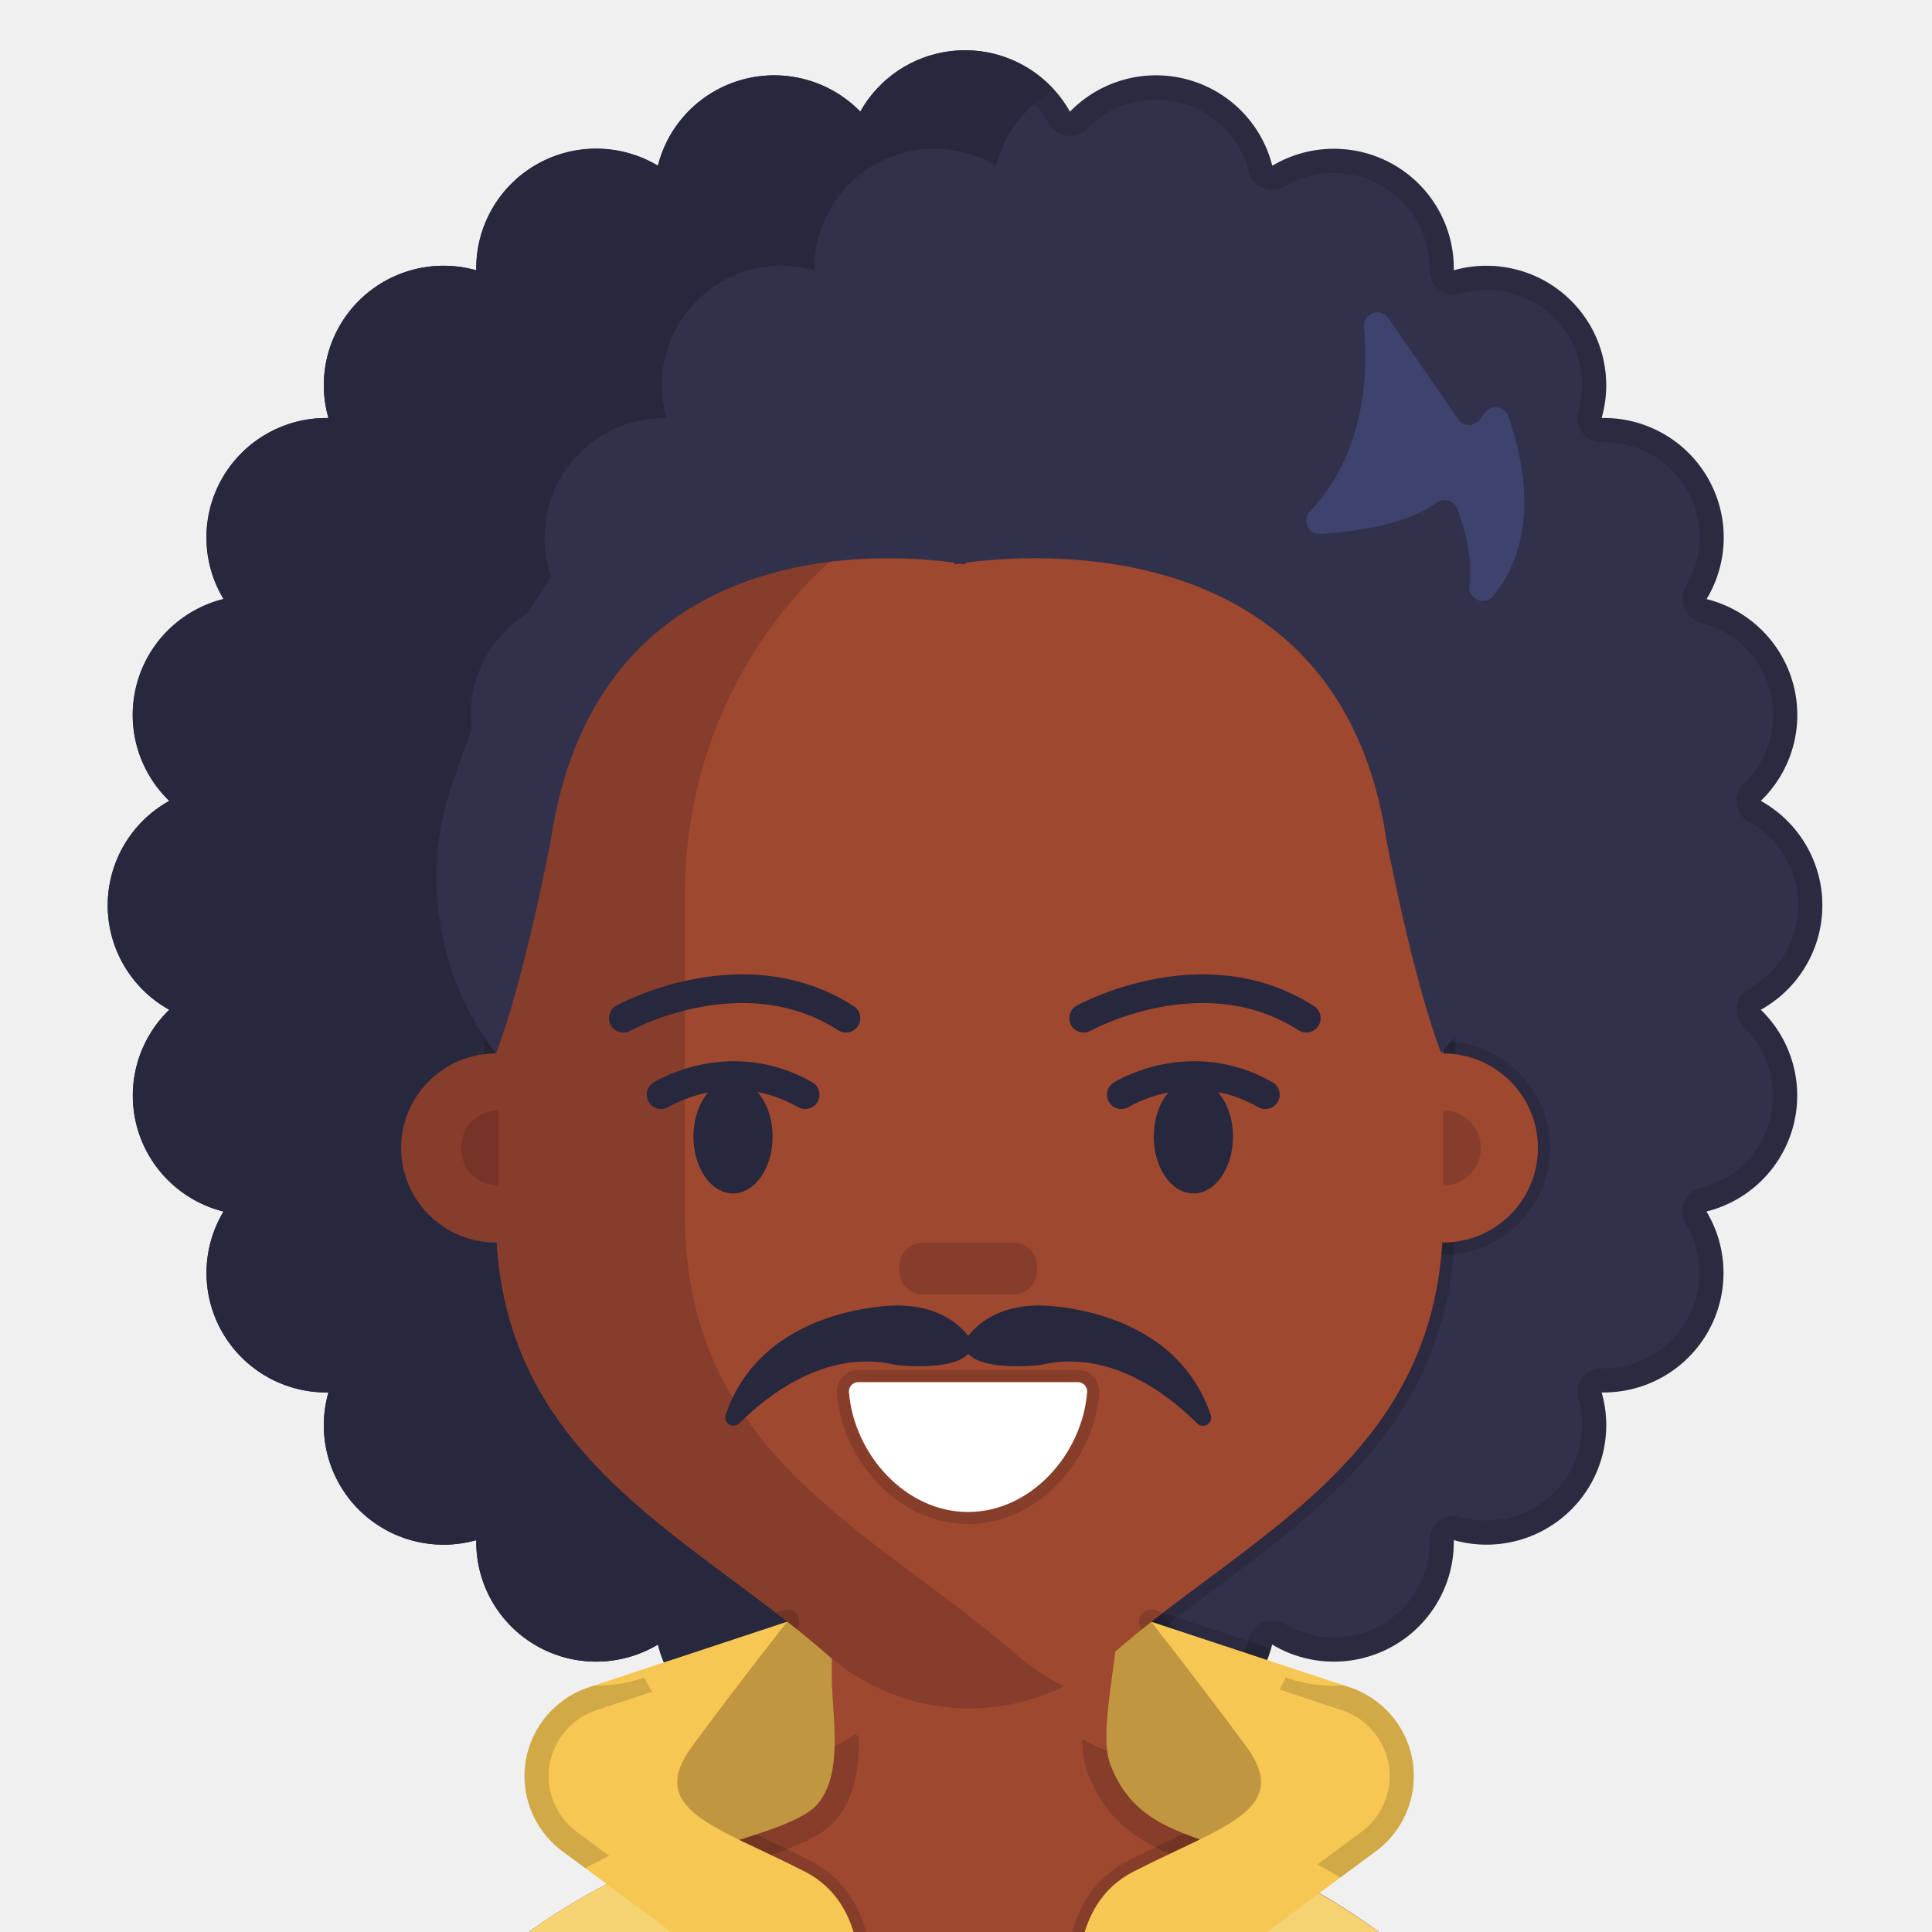
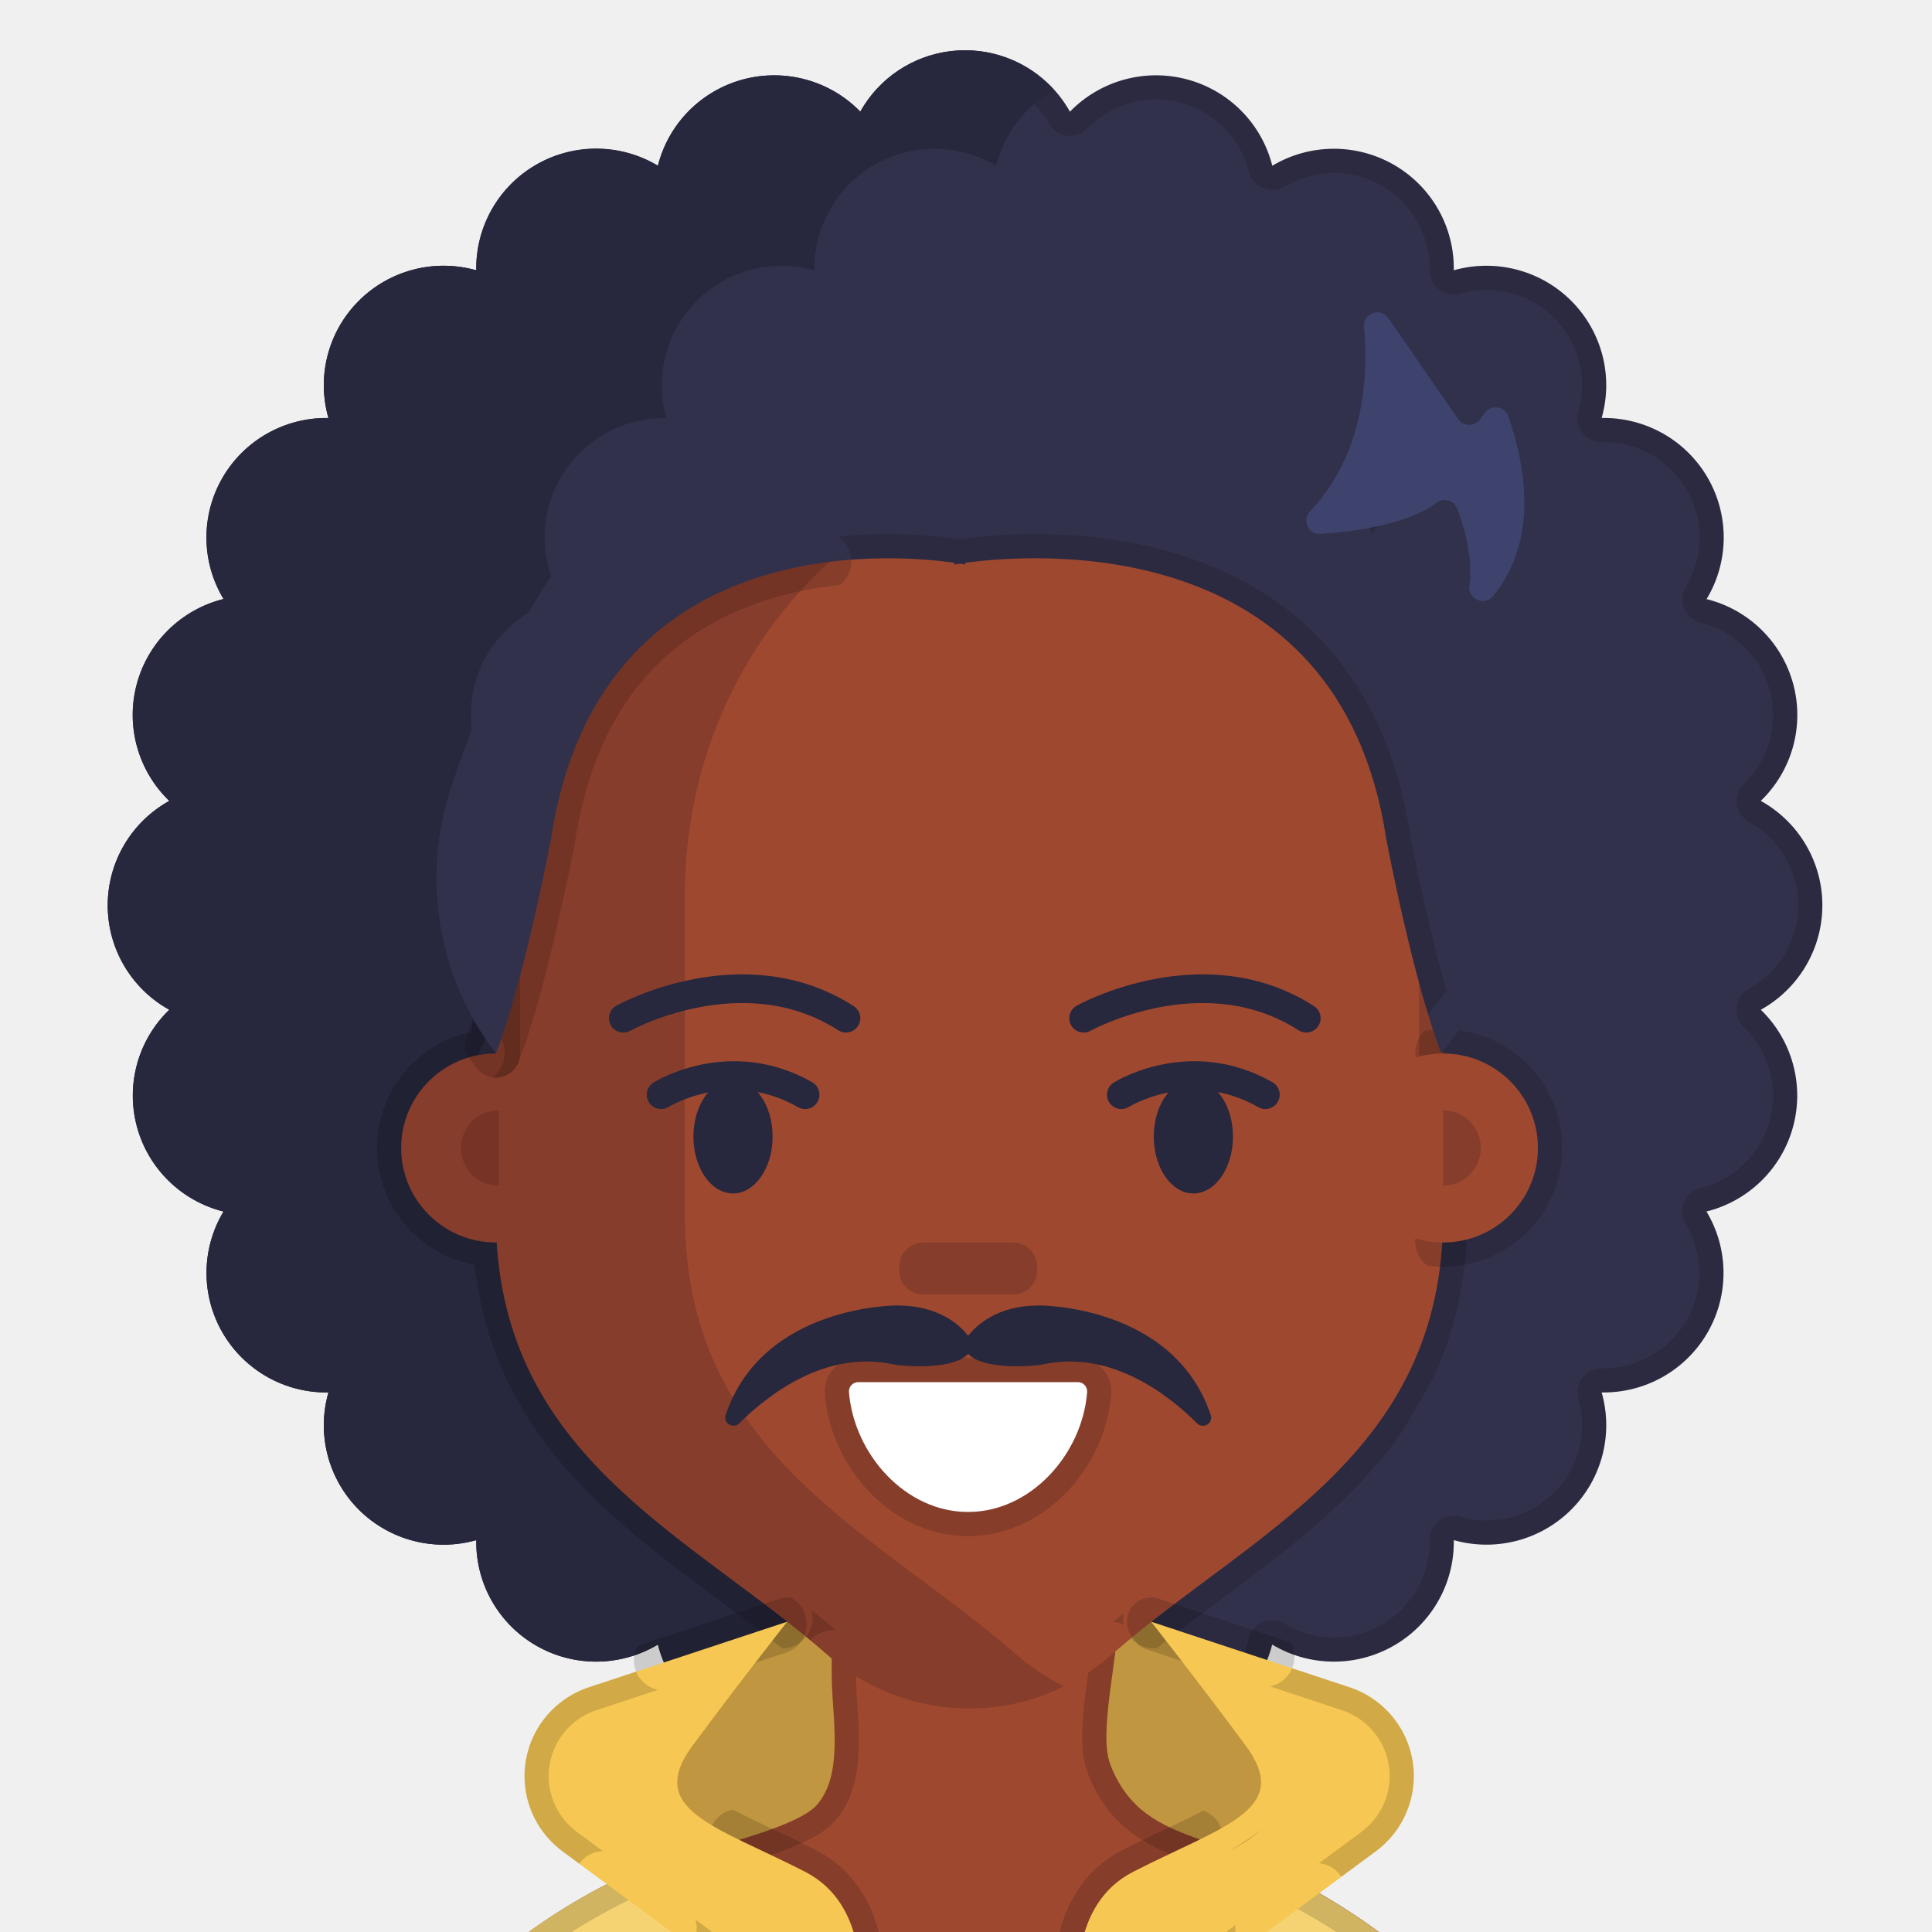
<svg xmlns="http://www.w3.org/2000/svg" id="Layer_1" viewBox="0 0 160 160">
+   <style>.abl{fill:none;stroke:#000;stroke-opacity:0.15;stroke-width:4;stroke-linejoin:round}.abc,.abk{fill:none;stroke:#000;stroke-width:5;stroke-linecap:round;stroke-linejoin:round}.abk{stroke:#fff}</style>
  <defs>
    <style>.cls-1{fill:#f6d372;}.cls-2{fill:#32314b;}.cls-3{fill:#9e4830;}.cls-4{fill:#3e436d;}.cls-5{fill:#fff;}.cls-6{fill:#873d2b;}.cls-7{fill:#773325;}.cls-8{fill:#f6c752;}.cls-9{fill:#c19640;}.cls-10{fill:none;stroke:#27273d;stroke-linecap:round;stroke-width:2.374px;}.cls-11{fill:#e88032;}.cls-12{fill:#27273d;}</style>
  </defs>
  <g id="Avatars">
    <g id="Artboard">
      <g id="Men">
        <g id="Avatar-Users2_7">
          <g id="Icons">
            <g fill="#32314b">
              <path d="M145.819,83.624c3.148-1.746,5.1-5.056,5.1-8.649s-1.952-6.902-5.1-8.649c2.591-2.498,3.62-6.201,2.687-9.673-.933-3.472-3.68-6.166-7.177-7.038,1.862-3.085,1.896-6.936.09-10.054s-5.169-5.011-8.78-4.944c.987-3.451.024-7.164-2.518-9.703-2.542-2.54-6.264-3.508-9.726-2.53.059-3.594-1.84-6.939-4.962-8.736s-6.976-1.767-10.068.081c-.876-3.485-3.578-6.223-7.059-7.153-3.481-.93-7.193.094-9.699,2.676-1.751-3.139-5.071-5.086-8.673-5.086s-6.922,1.946-8.673,5.086c-2.506-2.582-6.219-3.606-9.7-2.676-3.481.93-6.182,3.668-7.059,7.153-3.094-1.862-6.958-1.901-10.089-.101-3.131,1.8-5.034,5.154-4.968,8.757-3.462-.978-7.184-.01-9.726,2.53s-3.506,6.253-2.518,9.703c-3.605-.061-6.959,1.832-8.762,4.945-1.803,3.113-1.772,6.956.082,10.039-3.504.866-6.26,3.562-7.195,7.039-.936,3.477.097,7.186,2.695,9.685-3.148,1.746-5.1,5.056-5.1,8.649s1.952,6.902,5.1,8.649c-2.591,2.499-3.619,6.202-2.687,9.674.933,3.472,3.68,6.167,7.176,7.04-1.851,3.084-1.88,6.927-.074,10.038,1.805,3.111,5.16,5.002,8.765,4.939-.988,3.45-.025,7.164,2.518,9.703,2.542,2.539,6.265,3.506,9.727,2.527-.059,3.596,1.842,6.942,4.967,8.739,3.125,1.797,6.981,1.762,10.073-.09.874,3.487,3.576,6.226,7.058,7.157,3.482.93,7.195-.096,9.7-2.68,1.751,3.139,5.071,5.086,8.673,5.086s6.922-1.946,8.673-5.086c2.505,2.588,6.221,3.616,9.705,2.685,3.484-.93,6.187-3.673,7.06-7.162,3.092,1.853,6.948,1.887,10.073.09,3.125-1.797,5.026-5.142,4.967-8.739,3.462.98,7.184.013,9.727-2.527,2.542-2.539,3.506-6.253,2.518-9.703,3.605.061,6.959-1.832,8.762-4.945,1.803-3.113,1.772-6.956-.082-10.039,3.495-.872,6.243-3.564,7.177-7.034.935-3.47-.09-7.172-2.677-9.673Z" id="ab0" />
            </g>
-             <mask id="am0" maskUnits="userSpaceOnUse" x="0" y="0" width="160" height="160">
-               <use href="#ab0" fill="#fff" />
-               <use href="#ab18" fill="#000" stroke="#000" stroke-width="4" stroke-linejoin="round" />
-               <use href="#ab20" fill="#000" stroke="#000" stroke-width="4" stroke-linejoin="round" />
-             </mask>
-             <use href="#ab0" fill="none" stroke="#000" stroke-opacity="0.15" stroke-width="4" stroke-linejoin="round" mask="url(#am0)" />
-             <mask id="ao1_0" maskUnits="userSpaceOnUse" x="0" y="0" width="160" height="160">
+             <mask id="am0" maskUnits="userSpaceOnUse" x="-40" y="-40" width="240" height="240">
              <use href="#ab0" fill="#fff" />
            </mask>
-             <use href="#ab1" fill="none" stroke="#000" stroke-opacity="0.15" stroke-width="2" stroke-linejoin="round" mask="url(#ao1_0)" />
-             <mask id="ao3_0" maskUnits="userSpaceOnUse" x="0" y="0" width="160" height="160">
-               <use href="#ab0" fill="#fff" />
-             </mask>
-             <use href="#ab3" fill="none" stroke="#000" stroke-opacity="0.15" stroke-width="2" stroke-linejoin="round" mask="url(#ao3_0)" />
-             <mask id="ao4_0" maskUnits="userSpaceOnUse" x="0" y="0" width="160" height="160">
-               <use href="#ab0" fill="#fff" />
-             </mask>
-             <use href="#ab4" fill="none" stroke="#000" stroke-opacity="0.15" stroke-width="2" stroke-linejoin="round" mask="url(#ao4_0)" />
-             <mask id="ao5_0" maskUnits="userSpaceOnUse" x="0" y="0" width="160" height="160">
-               <use href="#ab0" fill="#fff" />
-             </mask>
-             <use href="#ab5" fill="none" stroke="#000" stroke-opacity="0.15" stroke-width="2" stroke-linejoin="round" mask="url(#ao5_0)" />
-             <mask id="ao6_0" maskUnits="userSpaceOnUse" x="0" y="0" width="160" height="160">
-               <use href="#ab0" fill="#fff" />
-             </mask>
-             <use href="#ab6" fill="none" stroke="#000" stroke-opacity="0.15" stroke-width="2" stroke-linejoin="round" mask="url(#ao6_0)" />
-             <mask id="ao7_0" maskUnits="userSpaceOnUse" x="0" y="0" width="160" height="160">
-               <use href="#ab0" fill="#fff" />
-             </mask>
-             <use href="#ab7" fill="none" stroke="#000" stroke-opacity="0.15" stroke-width="2" stroke-linejoin="round" mask="url(#ao7_0)" />
-             <mask id="ao17_0" maskUnits="userSpaceOnUse" x="0" y="0" width="160" height="160">
-               <use href="#ab0" fill="#fff" />
-             </mask>
-             <use href="#ab17" fill="none" stroke="#000" stroke-opacity="0.15" stroke-width="2" stroke-linejoin="round" mask="url(#ao17_0)" />
-             <mask id="ao23_0" maskUnits="userSpaceOnUse" x="0" y="0" width="160" height="160">
-               <use href="#ab0" fill="#fff" />
-             </mask>
-             <use href="#ab23" fill="none" stroke="#000" stroke-opacity="0.15" stroke-width="2" stroke-linejoin="round" mask="url(#ao23_0)" />
-             <mask id="ao26_0" maskUnits="userSpaceOnUse" x="0" y="0" width="160" height="160">
-               <use href="#ab0" fill="#fff" />
-             </mask>
-             <use href="#ab26" fill="none" stroke="#000" stroke-opacity="0.15" stroke-width="2" stroke-linejoin="round" mask="url(#ao26_0)" />
-             <g fill="#c19640">
-               <polygon points="90.221 134.647 90.936 150.846 100.483 154.135 109.289 147.342 95.33 134.301 90.221 134.647" id="ab1" />
-             </g>
-             <mask id="am1" maskUnits="userSpaceOnUse" x="0" y="0" width="160" height="160">
-               <use href="#ab1" fill="#fff" />
-               <use href="#ab23" fill="#000" stroke="#000" stroke-width="4" stroke-linejoin="round" />
-               <use href="#ab0" fill="#000" stroke="#000" stroke-width="4" stroke-linejoin="round" />
-               <use href="#ab4" fill="#000" stroke="#000" stroke-width="4" stroke-linejoin="round" />
-               <use href="#ab5" fill="#000" stroke="#000" stroke-width="4" stroke-linejoin="round" />
-               <use href="#ab6" fill="#000" stroke="#000" stroke-width="4" stroke-linejoin="round" />
-             </mask>
-             <use href="#ab1" fill="none" stroke="#000" stroke-opacity="0.15" stroke-width="4" stroke-linejoin="round" mask="url(#am1)" />
+             <use class="abl" href="#ab0" mask="url(#am0)" />
+             <polygon id="Path-2" class="cls-9" points="90.221 134.647 90.936 150.846 100.483 154.135 109.289 147.342 95.33 134.301 90.221 134.647" />
            <path id="Path-3" class="cls-12" d="M57.719,24.902c-2.552,2.539-3.519,6.261-2.524,9.717-3.604-.062-6.959,1.83-8.762,4.942-1.803,3.113-1.772,6.956.082,10.038-3.501.872-6.252,3.569-7.185,7.045s.099,7.183,2.695,9.682c-3.15,1.745-5.104,5.055-5.104,8.649s1.954,6.904,5.104,8.649c-2.589,2.499-3.616,6.201-2.684,9.672s3.678,6.165,7.173,7.039c-1.856,3.083-1.888,6.928-.084,10.042s5.159,5.007,8.764,4.946c-.991,3.454-.025,7.172,2.522,9.714s6.275,3.506,9.74,2.52c-.053,3.591,1.849,6.93,4.969,8.723,3.121,1.794,6.971,1.761,10.061-.085.67,2.664,2.419,4.932,4.83,6.261-2.138,2.391-5.306,3.601-8.499,3.247-3.193-.354-6.016-2.229-7.575-5.031-2.505,2.584-6.219,3.61-9.7,2.68-3.482-.93-6.183-3.67-7.058-7.157-3.091,1.852-6.947,1.887-10.072.091-3.125-1.796-5.027-5.14-4.969-8.736-3.463.983-7.188.016-9.731-2.525-2.543-2.541-3.505-6.257-2.513-9.709-3.605.061-6.96-1.833-8.764-4.946-1.804-3.113-1.773-6.957.08-10.041-3.493-.873-6.238-3.565-7.172-7.034-.934-3.469.09-7.169,2.676-9.67-3.148-1.746-5.1-5.056-5.1-8.649s1.952-6.902,5.1-8.649c-2.589-2.5-3.616-6.202-2.683-9.673.932-3.471,3.678-6.166,7.173-7.041-1.86-3.085-1.894-6.934-.087-10.051,1.806-3.117,5.168-5.01,8.777-4.943-.992-3.451-.03-7.167,2.513-9.709,2.543-2.541,6.268-3.508,9.731-2.525-.057-3.594,1.842-6.936,4.964-8.733,3.121-1.797,6.974-1.768,10.067.078.876-3.485,3.578-6.223,7.059-7.153,3.481-.93,7.193.094,9.7,2.676,1.56-2.801,4.383-4.675,7.576-5.03,3.193-.355,6.361.853,8.501,3.243-2.411,1.331-4.162,3.599-4.833,6.264-3.093-1.845-6.946-1.875-10.067-.078s-5.021,5.14-4.964,8.733c-3.46-.986-7.184-.022-9.728,2.517Z" />
-             <g fill="#c19640">
-               <polygon points="70.303 134.647 69.589 150.846 60.042 154.135 51.239 147.342 65.195 134.301 70.303 134.647" id="ab3" />
-             </g>
-             <mask id="am3" maskUnits="userSpaceOnUse" x="0" y="0" width="160" height="160">
-               <use href="#ab3" fill="#fff" />
-               <use href="#ab26" fill="#000" stroke="#000" stroke-width="4" stroke-linejoin="round" />
-               <use href="#ab0" fill="#000" stroke="#000" stroke-width="4" stroke-linejoin="round" />
-               <use href="#ab4" fill="#000" stroke="#000" stroke-width="4" stroke-linejoin="round" />
-               <use href="#ab5" fill="#000" stroke="#000" stroke-width="4" stroke-linejoin="round" />
-               <use href="#ab6" fill="#000" stroke="#000" stroke-width="4" stroke-linejoin="round" />
-             </mask>
-             <use href="#ab3" fill="none" stroke="#000" stroke-opacity="0.15" stroke-width="4" stroke-linejoin="round" mask="url(#am3)" />
+             <polygon id="Path-4" class="cls-9" points="70.303 134.647 69.589 150.846 60.042 154.135 51.239 147.342 65.195 134.301 70.303 134.647" />
            <g fill="#9e4830">
              <path d="M118.966,163.958c-5.929,2.977-12.184,5.26-18.639,6.804-1.449.348-2.914.659-4.394.933-.31.061-.619.115-.932.17-1.129.197-2.265.373-3.401.522l-.449.061c-.844.109-1.701.207-2.537.288-2.864.285-5.762.427-8.694.427-1.361,0-2.714-.031-4.061-.092-.466-.024-.932-.047-1.398-.078-.744-.043-1.485-.097-2.224-.163-.739-.066-1.447-.137-2.122-.214l-.197-.02-.34-.041c-.119,0-.238-.024-.34-.041-.588-.071-1.177-.149-1.762-.231-.762-.109-1.524-.231-2.279-.356-1.481-.253-2.947-.543-4.398-.868-7.352-1.646-14.457-4.246-21.132-7.733,3.202-2.877,6.765-5.33,10.598-7.295h0c.574-.298,1.16-.589,1.758-.872.313-.144.633-.272.959-.383.269-.095.571-.197.895-.295,1.333-.417,3.061-.882,4.837-1.384h0c.837-.231,1.684-.475,2.51-.729h0c2.894-.878,5.53-1.855,6.439-2.903,1.531-1.77,1.551-4.487,1.405-7.122h0c-.075-1.272-.187-2.52-.187-3.629v-1.394h0c0-1.116-.051-2.035-.088-2.781-.031-.848-.065-1.486-.054-1.977.027-2.157.806-1.421,5.139-2.873.232-.064.469-.112.707-.142h0c3.337-.492,15.714-1.112,17.061.142.939.875,1.095,2.666.952,4.789h0c-.044.726-.129,1.492-.228,2.272h0c-.252,2.035-.609,4.206-.711,6.047h0c-.082,1.357-.027,2.527.306,3.375,1.486,3.792,4.122,4.992,7.377,6.159h0c.755.268,1.541.539,2.354.834h0c.888.339,1.799.678,2.741,1.123.069.027.136.059.201.095.827.383,1.636.79,2.425,1.201.789.41,1.466.783,2.17,1.187,3.515,2.009,6.782,4.421,9.734,7.187Z" id="ab4" />
            </g>
-             <mask id="am4" maskUnits="userSpaceOnUse" x="0" y="0" width="160" height="160">
-               <use href="#ab4" fill="#fff" />
-               <use href="#ab5" fill="#000" stroke="#000" stroke-width="4" stroke-linejoin="round" />
-               <use href="#ab6" fill="#000" stroke="#000" stroke-width="4" stroke-linejoin="round" />
-               <use href="#ab0" fill="#000" stroke="#000" stroke-width="4" stroke-linejoin="round" />
-             </mask>
-             <use href="#ab4" fill="none" stroke="#000" stroke-opacity="0.15" stroke-width="4" stroke-linejoin="round" mask="url(#am4)" />
-             <mask id="ao23_4" maskUnits="userSpaceOnUse" x="0" y="0" width="160" height="160">
+             <mask id="am4" maskUnits="userSpaceOnUse" x="-40" y="-40" width="240" height="240">
              <use href="#ab4" fill="#fff" />
            </mask>
-             <use href="#ab23" fill="none" stroke="#000" stroke-opacity="0.15" stroke-width="2" stroke-linejoin="round" mask="url(#ao23_4)" />
-             <mask id="ao26_4" maskUnits="userSpaceOnUse" x="0" y="0" width="160" height="160">
-               <use href="#ab4" fill="#fff" />
-             </mask>
-             <use href="#ab26" fill="none" stroke="#000" stroke-opacity="0.15" stroke-width="2" stroke-linejoin="round" mask="url(#ao26_4)" />
+             <use class="abl" href="#ab4" mask="url(#am4)" />
            <g fill="#9e4830">
              <path d="M119.517,74.073v26.607c0,19.844-15.84,26.2-27.387,36.29-6.741,6.006-16.931,6.006-23.673,0-11.564-10.093-27.391-16.449-27.391-36.29v-26.872c.092-13.885,7.564-25.915,18.472-31.915.34-.197.714-.383,1.071-.563,4.13-2.092,8.661-3.276,13.289-3.473.469-.027.946-.034,1.422-.034h9.932c8.024.022,15.764,2.962,21.768,8.269.919.801,1.794,1.65,2.622,2.544,5.917,6.414,9.386,14.697,9.803,23.402h0c.048.681.071,1.359.071,2.035Z" id="ab5" />
            </g>
-             <mask id="am5" maskUnits="userSpaceOnUse" x="0" y="0" width="160" height="160">
+             <mask id="am5" maskUnits="userSpaceOnUse" x="-40" y="-40" width="240" height="240">
              <use href="#ab5" fill="#fff" />
-               <use href="#ab4" fill="#000" stroke="#000" stroke-width="4" stroke-linejoin="round" />
-               <use href="#ab6" fill="#000" stroke="#000" stroke-width="4" stroke-linejoin="round" />
-               <use href="#ab7" fill="#000" stroke="#000" stroke-width="4" stroke-linejoin="round" />
-               <use href="#ab12" fill="#000" stroke="#000" stroke-width="4" stroke-linejoin="round" />
-               <use href="#ab0" fill="#000" stroke="#000" stroke-width="4" stroke-linejoin="round" />
-               <use href="#ab18" fill="#000" stroke="#000" stroke-width="4" stroke-linejoin="round" />
-               <use href="#ab20" fill="#000" stroke="#000" stroke-width="4" stroke-linejoin="round" />
+               <polyline class="abc" points="119.2,103.0 117.8,110.7 112.8,119.3 107.0,125.2 95.5,134.0" />
+               <polyline class="abc" points="92.0,136.8 88.0,139.5" />
            </mask>
-             <use href="#ab5" fill="none" stroke="#000" stroke-opacity="0.15" stroke-width="4" stroke-linejoin="round" mask="url(#am5)" />
-             <mask id="ao17_5" maskUnits="userSpaceOnUse" x="0" y="0" width="160" height="160">
-               <use href="#ab5" fill="#fff" />
+             <use class="abl" href="#ab5" mask="url(#am5)" />
+             <mask id="ao5" maskUnits="userSpaceOnUse" x="-40" y="-40" width="240" height="240">
+               <polyline class="abk" points="119.2,103.0 117.8,110.7 112.8,119.3 107.0,125.2 95.5,134.0" />
+               <use href="#ab5" fill="#000" />
            </mask>
-             <use href="#ab17" fill="none" stroke="#000" stroke-opacity="0.15" stroke-width="2" stroke-linejoin="round" mask="url(#ao17_5)" />
-             <mask id="ao23_5" maskUnits="userSpaceOnUse" x="0" y="0" width="160" height="160">
-               <use href="#ab5" fill="#fff" />
-             </mask>
-             <use href="#ab23" fill="none" stroke="#000" stroke-opacity="0.15" stroke-width="2" stroke-linejoin="round" mask="url(#ao23_5)" />
-             <mask id="ao26_5" maskUnits="userSpaceOnUse" x="0" y="0" width="160" height="160">
-               <use href="#ab5" fill="#fff" />
-             </mask>
-             <use href="#ab26" fill="none" stroke="#000" stroke-opacity="0.15" stroke-width="2" stroke-linejoin="round" mask="url(#ao26_5)" />
+             <use class="abl" href="#ab5" mask="url(#ao5)" />
            <g fill="#873d2b">
              <path d="M56.722,100.681v-26.607c0-18.993,13.809-34.594,31.394-36.121-.942-.088-1.895-.129-2.86-.129h-9.928c-18.921,0-34.258,16.232-34.258,36.249v13.17c-4.336,0-7.85,3.505-7.85,7.828s3.515,7.828,7.85,7.828h.075c1.139,18.115,16.204,24.375,27.309,34.075,5.388,4.82,13.177,5.88,19.663,2.676-1.449-.712-2.797-1.612-4.01-2.676-11.547-10.09-27.384-16.449-27.384-36.293Z" id="ab6" />
            </g>
-             <mask id="am6" maskUnits="userSpaceOnUse" x="0" y="0" width="160" height="160">
+             <mask id="am6" maskUnits="userSpaceOnUse" x="-40" y="-40" width="240" height="240">
              <use href="#ab6" fill="#fff" />
-               <use href="#ab4" fill="#000" stroke="#000" stroke-width="4" stroke-linejoin="round" />
-               <use href="#ab5" fill="#000" stroke="#000" stroke-width="4" stroke-linejoin="round" />
-               <use href="#ab12" fill="#000" stroke="#000" stroke-width="4" stroke-linejoin="round" />
-               <use href="#ab0" fill="#000" stroke="#000" stroke-width="4" stroke-linejoin="round" />
-               <use href="#ab18" fill="#000" stroke="#000" stroke-width="4" stroke-linejoin="round" />
+               <polyline class="abc" points="83.0,141.2 75.7,140.8 69.0,137.5" />
+               <polyline class="abc" points="64.8,134.0 51.0,123.2 46.2,117.7 43.7,113.2" />
+               <polyline class="abc" points="43.5,113.0 42.5,110.3" />
+               <polyline class="abc" points="42.5,110.0 41.2,103.0 37.7,102.2 35.7,100.8 33.2,96.7 33.2,93.0 34.2,90.7 36.7,88.2 39.3,87.2" />
+               <polyline class="abc" points="68.2,46.7 63.2,52.3 59.2,59.7 56.8,68.3 56.5,81.0" />
+               <polyline class="abc" points="56.5,83.7 56.5,88.3" />
+               <polyline class="abc" points="56.5,91.0 56.8,105.7 59.2,113.3 61.5,117.0" />
+               <polyline class="abc" points="61.7,117.2 69.7,125.8 87.8,139.3 83.0,141.2" />
            </mask>
-             <use href="#ab6" fill="none" stroke="#000" stroke-opacity="0.15" stroke-width="4" stroke-linejoin="round" mask="url(#am6)" />
-             <mask id="ao17_6" maskUnits="userSpaceOnUse" x="0" y="0" width="160" height="160">
-               <use href="#ab6" fill="#fff" />
+             <use class="abl" href="#ab6" mask="url(#am6)" />
+             <mask id="ao6" maskUnits="userSpaceOnUse" x="-40" y="-40" width="240" height="240">
+               <polyline class="abk" points="64.8,134.0 51.0,123.2 46.2,117.7 43.7,113.2" />
+               <polyline class="abk" points="43.5,113.0 42.5,110.3" />
+               <polyline class="abk" points="42.5,110.0 41.2,103.0 37.7,102.2 35.7,100.8 33.2,96.7 33.2,93.0 34.2,90.7 36.7,88.2 39.3,87.2" />
+               <use href="#ab6" fill="#000" />
            </mask>
-             <use href="#ab17" fill="none" stroke="#000" stroke-opacity="0.15" stroke-width="2" stroke-linejoin="round" mask="url(#ao17_6)" />
-             <mask id="ao26_6" maskUnits="userSpaceOnUse" x="0" y="0" width="160" height="160">
-               <use href="#ab6" fill="#fff" />
-             </mask>
-             <use href="#ab26" fill="none" stroke="#000" stroke-opacity="0.15" stroke-width="2" stroke-linejoin="round" mask="url(#ao26_6)" />
+             <use class="abl" href="#ab6" mask="url(#ao6)" />
            <g fill="#9e4830">
              <ellipse cx="119.517" cy="95.071" rx="7.85" ry="7.828" id="ab7" />
            </g>
-             <mask id="am7" maskUnits="userSpaceOnUse" x="0" y="0" width="160" height="160">
-               <use href="#ab7" fill="#fff" />
-               <use href="#ab5" fill="#000" stroke="#000" stroke-width="4" stroke-linejoin="round" />
-               <use href="#ab0" fill="#000" stroke="#000" stroke-width="4" stroke-linejoin="round" />
-               <use href="#ab18" fill="#000" stroke="#000" stroke-width="4" stroke-linejoin="round" />
+             <mask id="ao7" maskUnits="userSpaceOnUse" x="-40" y="-40" width="240" height="240">
+               <polyline class="abk" points="119.7,87.2 124.0,88.5 125.8,90.3 127.2,93.3 127.2,96.3 126.2,99.0 123.7,101.5 119.7,102.8" />
+               <use href="#ab7" fill="#000" />
            </mask>
-             <use href="#ab7" fill="none" stroke="#000" stroke-opacity="0.15" stroke-width="4" stroke-linejoin="round" mask="url(#am7)" />
+             <use class="abl" href="#ab7" mask="url(#ao7)" />
            <path id="Path-8" class="cls-10" d="M51.62,84.323s9.894-5.498,18.438,0" />
            <ellipse id="Oval-2" class="cls-12" cx="60.705" cy="94.128" rx="3.279" ry="4.708" />
            <path id="Path-9" class="cls-10" d="M89.742,84.323s9.894-5.498,18.438,0" />
            <ellipse id="Oval-3" class="cls-12" cx="98.83" cy="94.128" rx="3.279" ry="4.708" />
-             <g fill="#873d2b">
-               <rect x="74.48" y="102.899" width="11.405" height="4.311" rx="1.977" ry="1.977" id="ab12" />
-             </g>
+             <rect id="Rectangle" class="cls-6" x="74.48" y="102.899" width="11.405" height="4.311" rx="1.977" ry="1.977" />
            <path id="Path-10" class="cls-10" d="M54.749,90.658s5.667-3.568,11.928,0" />
            <path id="Path-11" class="cls-10" d="M92.864,90.658s5.667-3.568,11.928,0" />
            <path id="Path-12" class="cls-7" d="M41.294,91.957c-1.724,0-3.122,1.394-3.122,3.113s1.398,3.113,3.122,3.113v-6.227Z" />
            <path id="Path-13" class="cls-6" d="M119.517,98.184c1.724,0,3.122-1.394,3.122-3.113s-1.398-3.113-3.122-3.113v6.227Z" />
            <g fill="#fff">
              <path d="M71.075,114.461c-.215 0-.421.09-.567.248-.146.158-.219.369-.202.583.422,5.152,4.68,9.924,9.864,9.924h0c5.194,0,9.452-4.772,9.864-9.924.017-.214-.056-.425-.202-.583s-.351-.248-.567-.248h-18.19Z" id="ab17" />
            </g>
-             <mask id="am17" maskUnits="userSpaceOnUse" x="0" y="0" width="160" height="160">
-               <use href="#ab17" fill="#fff" />
-               <use href="#ab0" fill="#000" stroke="#000" stroke-width="4" stroke-linejoin="round" />
-               <use href="#ab5" fill="#000" stroke="#000" stroke-width="4" stroke-linejoin="round" />
-               <use href="#ab6" fill="#000" stroke="#000" stroke-width="4" stroke-linejoin="round" />
+             <mask id="ao17" maskUnits="userSpaceOnUse" x="-40" y="-40" width="240" height="240">
+               <polyline class="abk" points="80.3,125.2 76.7,124.5 72.8,121.7 70.8,118.3 70.3,114.5 89.0,114.2 89.8,114.7 89.5,117.3 87.0,121.8" />
+               <polyline class="abk" points="86.8,122.0 83.3,124.5 80.3,125.2" />
+               <use href="#ab17" fill="#000" />
            </mask>
-             <use href="#ab17" fill="none" stroke="#000" stroke-opacity="0.15" stroke-width="4" stroke-linejoin="round" mask="url(#am17)" />
+             <use class="abl" href="#ab17" mask="url(#ao17)" />
            <g fill="#32314b">
              <path d="M113.483,37.838l-23.105-12.125h-20.323c-14.847,7.784-26.181,20.892-31.717,36.68l-.85,2.425c-2.665,7.6-1.319,16.027,3.582,22.425h0c2.364-6.085,4.565-17.772,4.565-17.772,3.898-25.776,28.442-23.582,33.407-22.863v.142s.16-.031.449-.075c.275.044.429.075.429.075v-.139c5.102-.709,30.975-3.002,34.884,22.859,0,0,2.201,11.687,4.565,17.772l7.85-10.249-13.734-39.156Z" id="ab18" />
            </g>
+             <mask id="am18" maskUnits="userSpaceOnUse" x="-40" y="-40" width="240" height="240">
+               <use href="#ab18" fill="#fff" />
+               <polyline class="abc" points="68.0,46.5 63.7,47.2 57.3,49.8 53.3,52.8 49.8,57.0 46.2,65.3 42.2,82.7" />
+               <polyline class="abc" points="42.2,83.0 41.0,86.8" />
+               <polyline class="abc" points="40.7,86.8 37.5,81.0 35.8,72.7 36.2,68.7 38.5,61.0 43.2,51.0 49.5,42.0 55.7,35.5 63.7,29.2 70.0,25.5 90.3,25.5 111.5,36.7" />
+               <polyline class="abc" points="116.0,45.2 122.5,64.0" />
+               <polyline class="abc" points="122.7,64.2 126.8,77.0 119.3,86.8" />
+             </mask>
+             <use class="abl" href="#ab18" mask="url(#am18)" />
+             <mask id="ao18" maskUnits="userSpaceOnUse" x="-40" y="-40" width="240" height="240">
+               <polyline class="abk" points="68.0,46.5 63.7,47.2 57.3,49.8 53.3,52.8 49.8,57.0 46.2,65.3 42.2,82.7" />
+               <polyline class="abk" points="42.2,83.0 41.0,86.8" />
+               <use href="#ab18" fill="#000" />
+             </mask>
+             <use class="abl" href="#ab18" mask="url(#ao18)" />
            <path id="Path-16" class="cls-12" d="M100.282,117.231c-3.061-9.212-14.234-9.117-14.234-9.117-3.456,0-5.184,1.635-5.867,2.517-.68-.882-2.412-2.517-5.867-2.517,0,0-11.17-.095-14.234,9.117-.071.286.052.585.303.739.251.155.574.13.799-.061,2.412-2.405,7.173-6.118,12.768-4.925.183.041.368.071.554.088,1.051.095,4.537.302,5.677-.96,1.139,1.262,4.626,1.055,5.677.96.187-.018.372-.047.554-.088,5.595-1.194,10.354,2.513,12.768,4.931.226.194.551.218.804.061.253-.157.373-.459.298-.747h0Z" />
-             <g fill="#3e436d">
-               <path d="M112.962,27.073c.381,4.321-.051,10.572-4.473,15.286-.316.329-.397.819-.202,1.231.194.413.624.663,1.08.631,2.929-.203,7.224-.811,9.598-2.581.275-.209.631-.279.965-.189s.606.331.736.65c.599,1.543,1.337,4.07,1.02,6.444-.054.489.223.956.679,1.144.457.188.983.052,1.29-.333,2.119-2.584,3.901-7.19,1.258-14.879-.135-.388-.475-.67-.883-.731-.408-.061-.816.108-1.06.44l-.408.556c-.213.287-.551.454-.908.448-.358-.005-.691-.182-.894-.475l-5.782-8.367c-.283-.419-.816-.593-1.292-.421s-.775.644-.725,1.147Z" id="ab20" />
+             <path id="Path-17" class="cls-4" d="M112.962,27.073c.381,4.321-.051,10.572-4.473,15.286-.316.329-.397.819-.202,1.231.194.413.624.663,1.08.631,2.929-.203,7.224-.811,9.598-2.581.275-.209.631-.279.965-.189s.606.331.736.65c.599,1.543,1.337,4.07,1.02,6.444-.054.489.223.956.679,1.144.457.188.983.052,1.29-.333,2.119-2.584,3.901-7.19,1.258-14.879-.135-.388-.475-.67-.883-.731-.408-.061-.816.108-1.06.44l-.408.556c-.213.287-.551.454-.908.448-.358-.005-.691-.182-.894-.475l-5.782-8.367c-.283-.419-.816-.593-1.292-.421s-.775.644-.725,1.147Z" />
+             <g fill="#f6d372">
+               <path d="M118.966,163.958c-5.929,2.977-12.184,5.26-18.639,6.804-1.449.348-2.914.659-4.394.933-.31.061-.619.115-.932.17-1.129.197-2.265.373-3.401.522v-5.464l2.007-1.469,2.337-1.696,4.116-3.008,7.034-5.131c.738.387,1.466.783,2.17,1.187,3.502,2,6.759,4.401,9.704,7.153Z" id="ab21" />
            </g>
-             <path id="Path-18" class="cls-1" d="M118.966,163.958c-5.929,2.977-12.184,5.26-18.639,6.804-1.449.348-2.914.659-4.394.933-.31.061-.619.115-.932.17-1.129.197-2.265.373-3.401.522v-5.464l2.007-1.469,2.337-1.696,4.116-3.008,7.034-5.131c.738.387,1.466.783,2.17,1.187,3.502,2,6.759,4.401,9.704,7.153Z" />
+             <mask id="am21" maskUnits="userSpaceOnUse" x="-40" y="-40" width="240" height="240">
+               <use href="#ab21" fill="#fff" />
+             </mask>
+             <use class="abl" href="#ab21" mask="url(#am21)" />
            <path id="Path-19" class="cls-11" d="M100.327,161.804v8.957c-1.449.348-2.914.659-4.394.933v-9.89c.002-.997.678-1.867,1.645-2.117.968-.25,1.983.182,2.47,1.052.184.325.281.692.279,1.065Z" />
            <g fill="#f6c752">
              <path d="M95.33,134.301l16.421,5.427c3.187,1.052,5.338,4.023,5.337,7.37h0c-.006,2.456-1.176,4.764-3.156,6.224l-21.673,16.025c-.464.346-1.074.426-1.613.213s-.927-.689-1.027-1.258c-.66-3.755-1.02-10.599,4.228-13.292,7.408-3.799,13.265-5.111,9.316-10.446-3.949-5.335-7.833-10.263-7.833-10.263Z" id="ab23" />
            </g>
-             <mask id="am23" maskUnits="userSpaceOnUse" x="0" y="0" width="160" height="160">
+             <mask id="am23" maskUnits="userSpaceOnUse" x="-40" y="-40" width="240" height="240">
              <use href="#ab23" fill="#fff" />
-               <use href="#ab1" fill="#000" stroke="#000" stroke-width="4" stroke-linejoin="round" />
-               <use href="#ab0" fill="#000" stroke="#000" stroke-width="4" stroke-linejoin="round" />
-               <use href="#ab4" fill="#000" stroke="#000" stroke-width="4" stroke-linejoin="round" />
-               <use href="#ab5" fill="#000" stroke="#000" stroke-width="4" stroke-linejoin="round" />
+               <polyline class="abc" points="89.8,159.7 90.5,157.7 93.0,155.2 98.8,152.3" />
+               <polyline class="abc" points="99.0,152.2 103.8,149.0 104.2,146.3 95.3,134.2" />
+               <polyline class="abc" points="95.7,134.2 104.7,137.2" />
+               <polyline class="abc" points="109.0,156.8 104.8,159.7" />
            </mask>
-             <use href="#ab23" fill="none" stroke="#000" stroke-opacity="0.15" stroke-width="4" stroke-linejoin="round" mask="url(#am23)" />
-             <path id="Path-21" class="cls-1" d="M69.589,166.922v5.633c-.119,0-.238-.024-.34-.041-.588-.071-1.177-.149-1.762-.231-.762-.109-1.524-.231-2.279-.356-1.481-.253-2.947-.543-4.398-.868-7.357-1.645-14.466-4.245-21.146-7.733,3.202-2.877,6.765-5.33,10.598-7.295h0c.574-.298,1.16-.589,1.758-.872.313-.144.633-.272.959-.383l8.105,5.922h0l4.082,2.991h0l2.381,1.75,1.888,1.38.153.102Z" />
+             <use class="abl" href="#ab23" mask="url(#am23)" />
+             <mask id="ao23" maskUnits="userSpaceOnUse" x="-40" y="-40" width="240" height="240">
+               <polyline class="abk" points="89.8,159.7 90.5,157.7 93.0,155.2 98.8,152.3" />
+               <polyline class="abk" points="95.7,134.2 104.7,137.2" />
+               <use href="#ab23" fill="#000" />
+             </mask>
+             <use class="abl" href="#ab23" mask="url(#ao23)" />
+             <g fill="#f6d372">
+               <path d="M69.589,166.922v5.633c-.119,0-.238-.024-.34-.041-.588-.071-1.177-.149-1.762-.231-.762-.109-1.524-.231-2.279-.356-1.481-.253-2.947-.543-4.398-.868-7.357-1.645-14.466-4.245-21.146-7.733,3.202-2.877,6.765-5.33,10.598-7.295h0c.574-.298,1.16-.589,1.758-.872.313-.144.633-.272.959-.383l8.105,5.922h0l4.082,2.991h0l2.381,1.75,1.888,1.38.153.102Z" id="ab24" />
+             </g>
+             <mask id="am24" maskUnits="userSpaceOnUse" x="-40" y="-40" width="240" height="240">
+               <use href="#ab24" fill="#fff" />
+             </mask>
+             <use class="abl" href="#ab24" mask="url(#am24)" />
            <path id="Path-22" class="cls-11" d="M65.195,161.804v10.124c-1.481-.253-2.947-.543-4.398-.868v-9.256c-.001-.383.101-.759.296-1.089.496-.86,1.509-1.28,2.47-1.025.961.255,1.63,1.122,1.632,2.114h0Z" />
            <g fill="#f6c752">
              <path d="M65.195,134.301l-16.418,5.427c-3.187,1.052-5.34,4.022-5.34,7.37h0c.004,2.454,1.172,4.762,3.15,6.224l21.673,16.025c.464.346,1.074.426,1.613.213s.927-.689,1.027-1.258c.66-3.755,1.02-10.599-4.224-13.292-7.411-3.799-13.265-5.111-9.32-10.446,3.945-5.335,7.84-10.263,7.84-10.263Z" id="ab26" />
            </g>
-             <mask id="am26" maskUnits="userSpaceOnUse" x="0" y="0" width="160" height="160">
+             <mask id="am26" maskUnits="userSpaceOnUse" x="-40" y="-40" width="240" height="240">
              <use href="#ab26" fill="#fff" />
-               <use href="#ab3" fill="#000" stroke="#000" stroke-width="4" stroke-linejoin="round" />
-               <use href="#ab0" fill="#000" stroke="#000" stroke-width="4" stroke-linejoin="round" />
-               <use href="#ab4" fill="#000" stroke="#000" stroke-width="4" stroke-linejoin="round" />
-               <use href="#ab5" fill="#000" stroke="#000" stroke-width="4" stroke-linejoin="round" />
-               <use href="#ab6" fill="#000" stroke="#000" stroke-width="4" stroke-linejoin="round" />
+               <polyline class="abc" points="55.2,159.7 50.0,155.8" />
+               <polyline class="abc" points="55.0,137.5 64.3,134.5" />
+               <polyline class="abc" points="64.5,134.7 57.8,143.3 55.8,147.3 56.2,148.7 58.3,150.8 61.0,152.2" />
+               <polyline class="abc" points="61.2,152.3 67.7,155.5 70.5,159.7" />
            </mask>
-             <use href="#ab26" fill="none" stroke="#000" stroke-opacity="0.15" stroke-width="4" stroke-linejoin="round" mask="url(#am26)" />
+             <use class="abl" href="#ab26" mask="url(#am26)" />
+             <mask id="ao26" maskUnits="userSpaceOnUse" x="-40" y="-40" width="240" height="240">
+               <polyline class="abk" points="55.0,137.5 64.3,134.5" />
+               <polyline class="abk" points="61.2,152.3 67.7,155.5 70.5,159.7" />
+               <use href="#ab26" fill="#000" />
+             </mask>
+             <use class="abl" href="#ab26" mask="url(#ao26)" />
          </g>
        </g>
      </g>
    </g>
  </g>
</svg>
